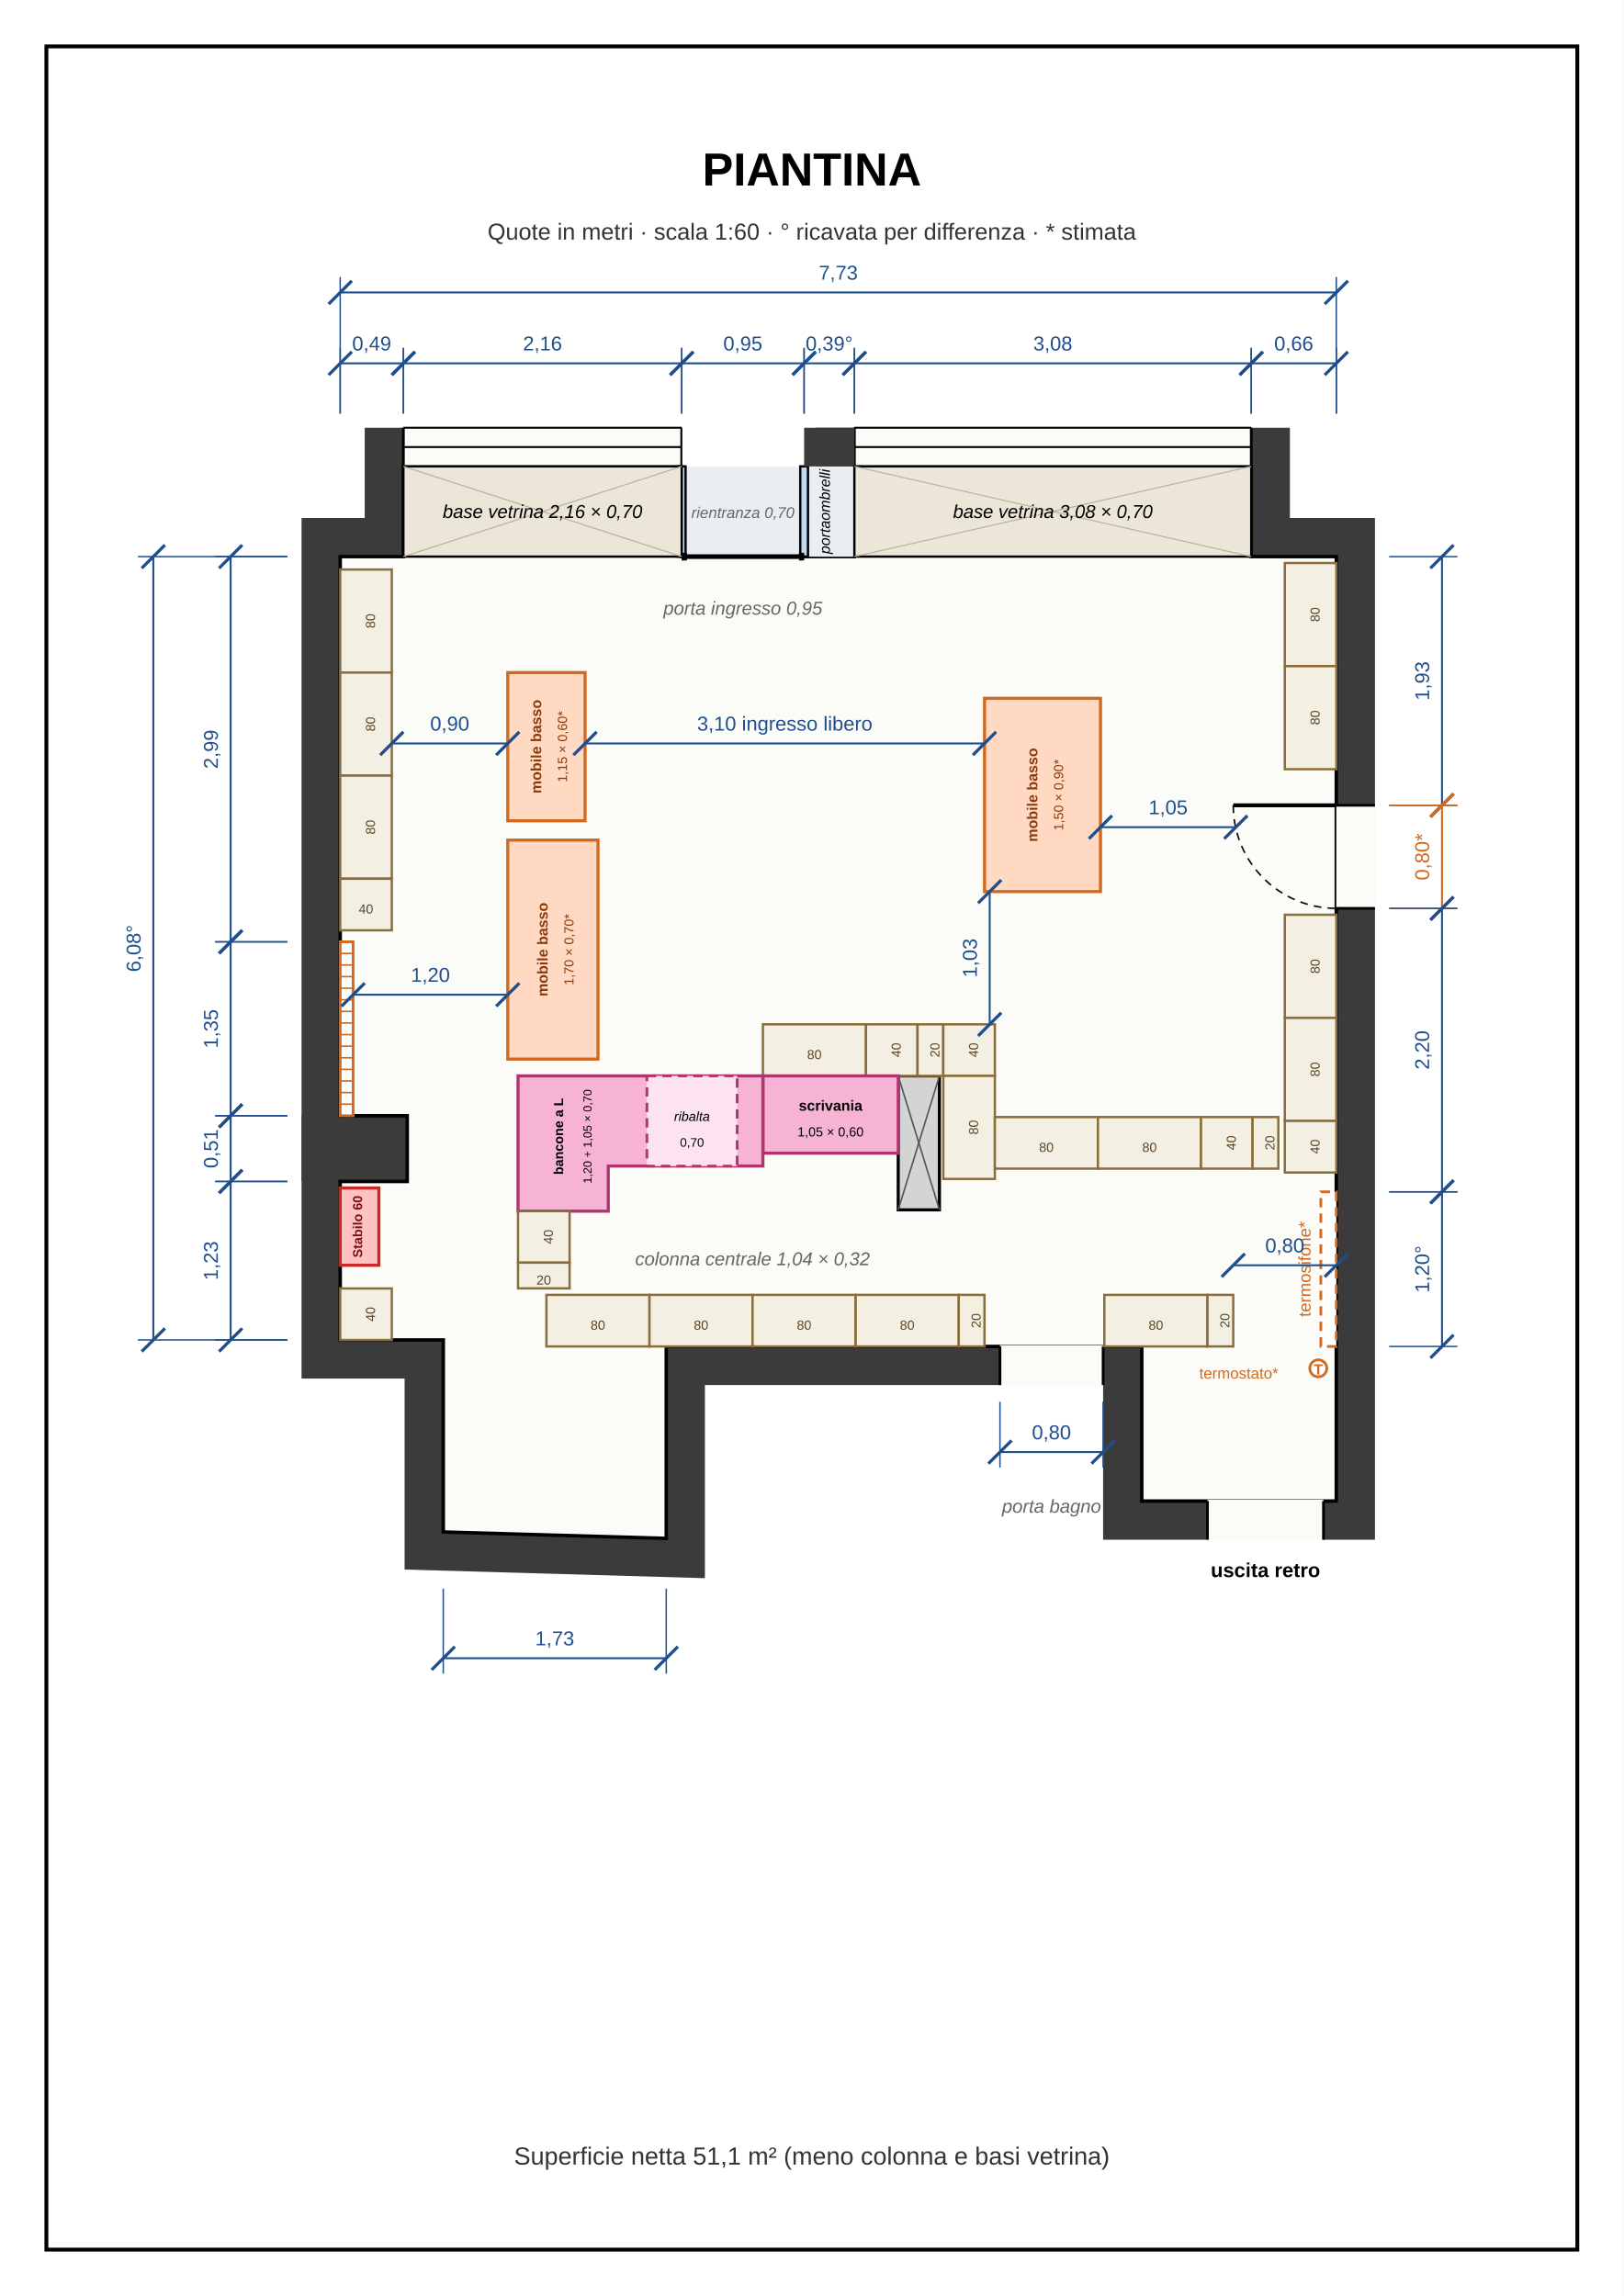
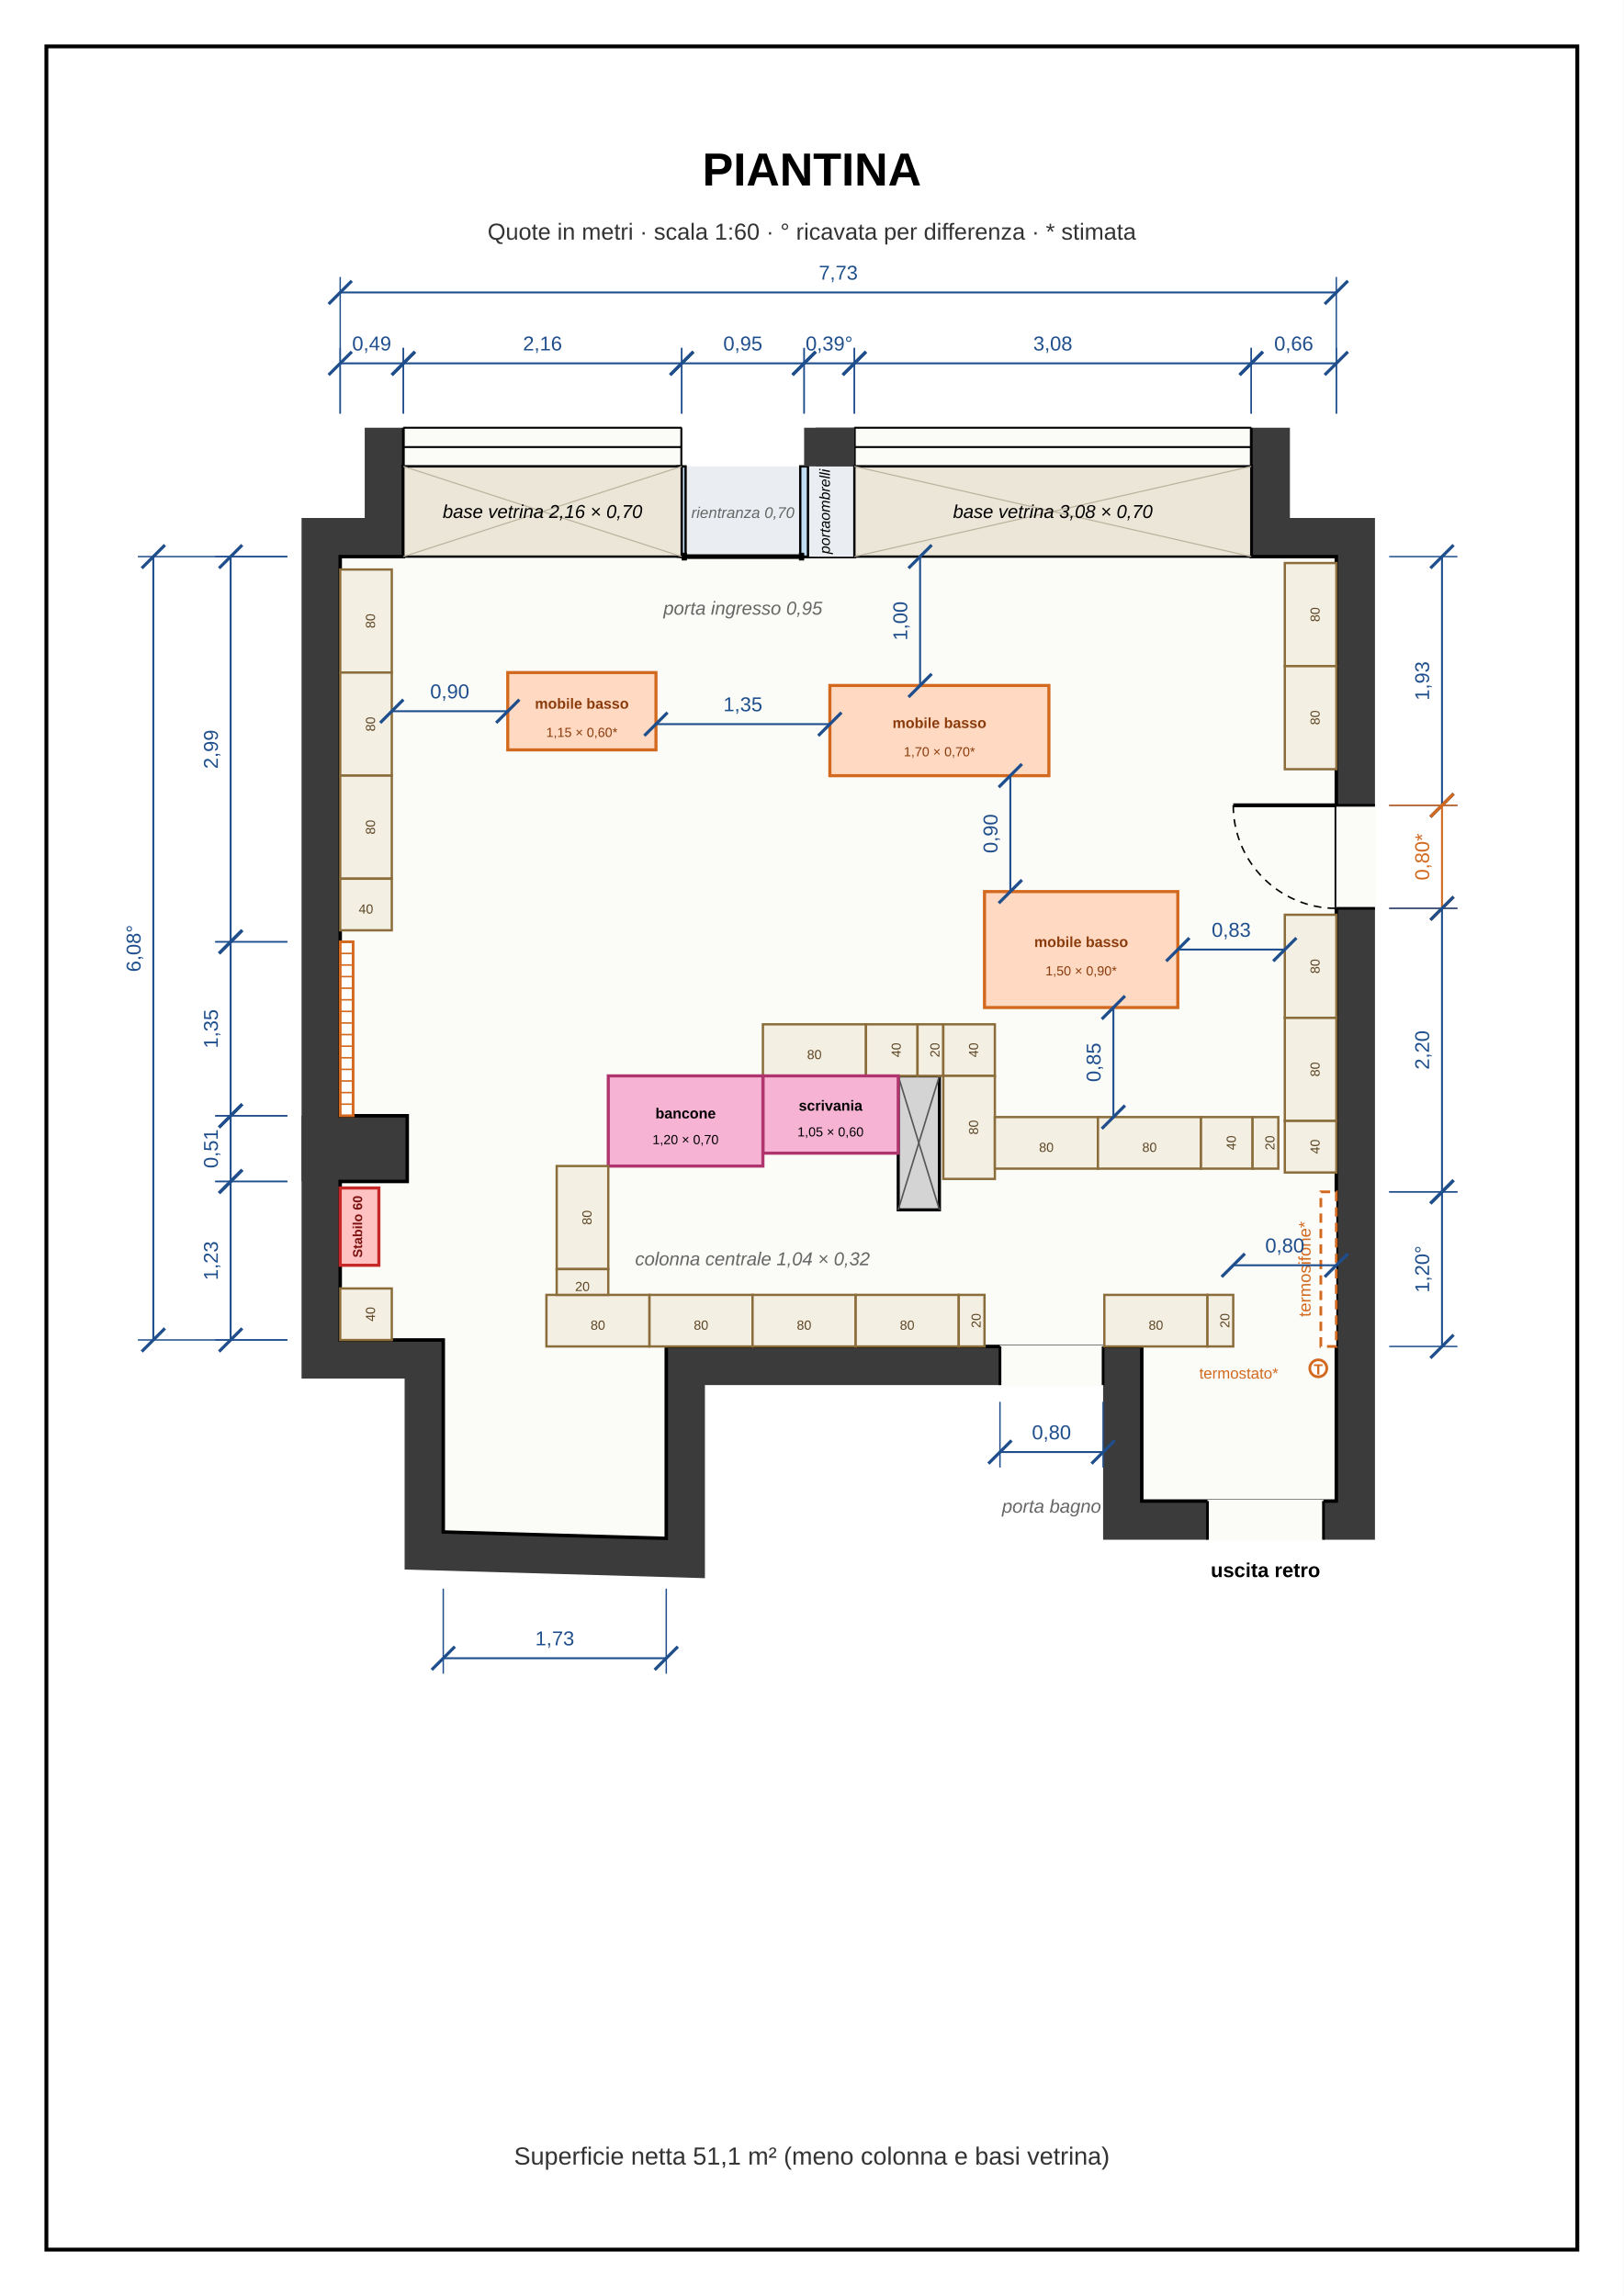
<svg xmlns="http://www.w3.org/2000/svg" width="210mm" height="297mm" viewBox="0 0 210 297" font-family="Arial, Helvetica, sans-serif">
  <defs>
    <pattern id="hatch" width="1.6" height="1.6" patternUnits="userSpaceOnUse" patternTransform="rotate(45)">
      <line x1="0" y1="0" x2="0" y2="1.6" stroke="#777" stroke-width="0.25" />
    </pattern>
  </defs>
  <rect width="210" height="297" fill="#ffffff" />
  <rect x="6" y="6" width="198" height="285" fill="none" stroke="#000" stroke-width="0.5" />
  <polygon points="44.00,72.00 52.17,72.00 52.17,60.33 88.17,60.33 88.17,72.00 110.50,72.00 110.50,60.33 161.83,60.33 161.83,72.00 172.83,72.00 172.83,194.17 147.67,194.17 147.67,174.17 86.17,174.17 86.17,199.00 57.33,198.17 57.33,173.33 44.00,173.33 44.00,152.83 52.67,152.83 52.67,144.33 44.00,144.33" fill="none" stroke="#3b3b3b" stroke-width="10.00" stroke-linejoin="miter" stroke-miterlimit="10" />
  <polygon points="44.00,72.00 52.17,72.00 52.17,60.33 88.17,60.33 88.17,72.00 110.50,72.00 110.50,60.33 161.83,60.33 161.83,72.00 172.83,72.00 172.83,194.17 147.67,194.17 147.67,174.17 86.17,174.17 86.17,199.00 57.33,198.17 57.33,173.33 44.00,173.33 44.00,152.83 52.67,152.83 52.67,144.33 44.00,144.33" fill="#fbfbf8" stroke="none" />
  <rect x="39.00" y="144.33" width="13.67" height="8.50" fill="#3b3b3b" stroke="none" stroke-width="0.25" />
  <polygon points="44.00,72.00 52.17,72.00 52.17,60.33 88.17,60.33 88.17,72.00 110.50,72.00 110.50,60.33 161.83,60.33 161.83,72.00 172.83,72.00 172.83,194.17 147.67,194.17 147.67,174.17 86.17,174.17 86.17,199.00 57.33,198.17 57.33,173.33 44.00,173.33 44.00,152.83 52.67,152.83 52.67,144.33 44.00,144.33" fill="none" stroke="#000" stroke-width="0.45" stroke-linejoin="miter" />
  <rect x="52.17" y="55.17" width="36.00" height="5.33" fill="#fbfbf8" stroke="none" stroke-width="0.25" />
  <line x1="52.17" y1="55.33" x2="52.17" y2="60.33" stroke="#000" stroke-width="0.35" />
  <line x1="88.17" y1="55.33" x2="88.17" y2="60.33" stroke="#000" stroke-width="0.35" />
  <line x1="52.17" y1="55.33" x2="88.17" y2="55.33" stroke="#000" stroke-width="0.25" />
  <line x1="52.17" y1="57.83" x2="88.17" y2="57.83" stroke="#000" stroke-width="0.25" />
  <line x1="52.17" y1="60.33" x2="88.17" y2="60.33" stroke="#000" stroke-width="0.25" />
  <rect x="110.50" y="55.17" width="51.33" height="5.33" fill="#fbfbf8" stroke="none" stroke-width="0.25" />
  <line x1="110.50" y1="55.33" x2="110.50" y2="60.33" stroke="#000" stroke-width="0.35" />
  <line x1="161.83" y1="55.33" x2="161.83" y2="60.33" stroke="#000" stroke-width="0.35" />
  <line x1="110.50" y1="55.33" x2="161.83" y2="55.33" stroke="#000" stroke-width="0.25" />
  <line x1="110.50" y1="57.83" x2="161.83" y2="57.83" stroke="#000" stroke-width="0.25" />
  <line x1="110.50" y1="60.33" x2="161.83" y2="60.33" stroke="#000" stroke-width="0.25" />
  <rect x="88.17" y="60.33" width="5.17" height="11.67" fill="#fbfbf8" stroke="none" stroke-width="0.25" />
  <rect x="88.25" y="55.17" width="5.25" height="5.25" fill="#ffffff" stroke="none" stroke-width="0.25" />
  <rect x="105.33" y="60.33" width="5.17" height="11.67" fill="#fbfbf8" stroke="none" stroke-width="0.25" />
  <rect x="88.17" y="66.83" width="22.33" height="5.17" fill="#fbfbf8" stroke="none" stroke-width="0.25" />
  <line x1="88.17" y1="67.00" x2="88.17" y2="72.00" stroke="#000" stroke-width="0.35" />
  <line x1="110.50" y1="67.00" x2="110.50" y2="72.00" stroke="#000" stroke-width="0.35" />
  <rect x="88.17" y="60.33" width="22.33" height="11.67" fill="#eaeef2" stroke="none" stroke-width="0.25" />
  <rect x="87.67" y="60.33" width="1.00" height="11.67" fill="#bfdcf2" stroke="#000" stroke-width="0.3" />
  <rect x="103.50" y="60.33" width="1.00" height="11.67" fill="#bfdcf2" stroke="#000" stroke-width="0.3" />
  <line x1="88.17" y1="72.00" x2="104.00" y2="72.00" stroke="#000" stroke-width="0.6" />
  <rect x="88.17" y="71.50" width="0.67" height="1.00" fill="#000" stroke="none" stroke-width="0.25" />
  <rect x="103.33" y="71.50" width="0.67" height="1.00" fill="#000" stroke="none" stroke-width="0.25" />
  <rect x="104.00" y="55.33" width="6.50" height="5.00" fill="#3b3b3b" stroke="none" stroke-width="0.25" />
  <rect x="172.83" y="104.17" width="5.17" height="13.33" fill="#fbfbf8" stroke="none" stroke-width="0.25" />
  <line x1="172.83" y1="104.17" x2="177.83" y2="104.17" stroke="#000" stroke-width="0.35" />
  <line x1="172.83" y1="117.50" x2="177.83" y2="117.50" stroke="#000" stroke-width="0.35" />
  <line x1="172.83" y1="104.17" x2="159.50" y2="104.17" stroke="#000" stroke-width="0.5" />
  <path d="M 159.50 104.17 A 13.33 13.33 0 0 0 172.83 117.50" fill="none" stroke="#000" stroke-width="0.2" stroke-dasharray="1 0.8" />
  <rect x="129.33" y="174.00" width="13.33" height="5.33" fill="#fbfbf8" stroke="none" stroke-width="0.25" />
  <line x1="129.33" y1="174.17" x2="129.33" y2="179.17" stroke="#000" stroke-width="0.35" />
  <line x1="142.67" y1="174.17" x2="142.67" y2="179.17" stroke="#000" stroke-width="0.35" />
  <rect x="156.17" y="194.00" width="15.00" height="5.33" fill="#fbfbf8" stroke="none" stroke-width="0.25" />
  <line x1="156.17" y1="194.17" x2="156.17" y2="199.17" stroke="#000" stroke-width="0.35" />
  <line x1="171.17" y1="194.17" x2="171.17" y2="199.17" stroke="#000" stroke-width="0.35" />
  <rect x="156.17" y="194.00" width="15.00" height="5.33" fill="none" stroke="none" stroke-width="0.25" />
  <rect x="52.17" y="60.33" width="36.00" height="11.67" fill="#ece6d8" stroke="#000" stroke-width="0.3" />
  <line x1="52.17" y1="60.33" x2="88.17" y2="72.00" stroke="#bbb39f" stroke-width="0.15" />
  <line x1="52.17" y1="72.00" x2="88.17" y2="60.33" stroke="#bbb39f" stroke-width="0.15" />
  <rect x="110.50" y="60.33" width="51.33" height="11.67" fill="#ece6d8" stroke="#000" stroke-width="0.3" />
  <line x1="110.50" y1="60.33" x2="161.83" y2="72.00" stroke="#bbb39f" stroke-width="0.15" />
  <line x1="110.50" y1="72.00" x2="161.83" y2="60.33" stroke="#bbb39f" stroke-width="0.15" />
  <rect x="116.17" y="139.17" width="5.33" height="17.33" fill="#d4d4d4" stroke="#000" stroke-width="0.4" />
  <line x1="116.17" y1="139.17" x2="121.50" y2="156.50" stroke="#555" stroke-width="0.2" />
  <line x1="121.50" y1="139.17" x2="116.17" y2="156.50" stroke="#555" stroke-width="0.2" />
  <rect x="44.00" y="121.83" width="1.67" height="22.50" fill="#fff" stroke="#d2691e" stroke-width="0.35" />
  <line x1="44.00" y1="123.33" x2="45.67" y2="123.33" stroke="#d2691e" stroke-width="0.2" />
  <line x1="44.00" y1="124.83" x2="45.67" y2="124.83" stroke="#d2691e" stroke-width="0.2" />
  <line x1="44.00" y1="126.33" x2="45.67" y2="126.33" stroke="#d2691e" stroke-width="0.2" />
  <line x1="44.00" y1="127.83" x2="45.67" y2="127.83" stroke="#d2691e" stroke-width="0.2" />
  <line x1="44.00" y1="129.33" x2="45.67" y2="129.33" stroke="#d2691e" stroke-width="0.2" />
  <line x1="44.00" y1="130.83" x2="45.67" y2="130.83" stroke="#d2691e" stroke-width="0.2" />
  <line x1="44.00" y1="132.33" x2="45.67" y2="132.33" stroke="#d2691e" stroke-width="0.2" />
  <line x1="44.00" y1="133.83" x2="45.67" y2="133.83" stroke="#d2691e" stroke-width="0.2" />
  <line x1="44.00" y1="135.33" x2="45.67" y2="135.33" stroke="#d2691e" stroke-width="0.2" />
  <line x1="44.00" y1="136.83" x2="45.67" y2="136.83" stroke="#d2691e" stroke-width="0.2" />
  <line x1="44.00" y1="138.33" x2="45.67" y2="138.33" stroke="#d2691e" stroke-width="0.2" />
  <line x1="44.00" y1="139.83" x2="45.67" y2="139.83" stroke="#d2691e" stroke-width="0.2" />
  <line x1="44.00" y1="141.33" x2="45.67" y2="141.33" stroke="#d2691e" stroke-width="0.2" />
  <line x1="44.00" y1="142.83" x2="45.67" y2="142.83" stroke="#d2691e" stroke-width="0.2" />
  <rect x="170.83" y="154.17" width="2.00" height="20.00" fill="#fff" stroke="#d2691e" stroke-width="0.35" stroke-dasharray="1.2 0.8" />
  <text x="169.50" y="164.17" font-size="2.2" fill="#d2691e" text-anchor="middle" font-weight="normal" font-style="normal" transform="rotate(-90 169.50 164.17)">termosifone*</text>
  <circle cx="170.50" cy="177.00" r="1.1" fill="#fff" stroke="#d2691e" stroke-width="0.35" />
  <text x="170.50" y="177.80" font-size="1.9" fill="#d2691e" text-anchor="middle" font-weight="bold">T</text>
  <text x="165.33" y="178.33" font-size="2.0" fill="#d2691e" text-anchor="end" font-weight="normal" font-style="normal">termostato*</text>
  <text x="70.17" y="67.00" font-size="2.4" fill="#000" text-anchor="middle" font-weight="normal" font-style="italic">base vetrina 2,16 × 0,70</text>
  <text x="136.17" y="67.00" font-size="2.4" fill="#000" text-anchor="middle" font-weight="normal" font-style="italic">base vetrina 3,08 × 0,70</text>
  <text x="96.08" y="79.50" font-size="2.4" fill="#666666" text-anchor="middle" font-weight="normal" font-style="italic">porta ingresso 0,95</text>
  <text x="96.08" y="67.00" font-size="2.0" fill="#666666" text-anchor="middle" font-weight="normal" font-style="italic">rientranza 0,70</text>
  <text x="107.33" y="66.17" font-size="1.9" fill="#000" text-anchor="middle" font-weight="normal" font-style="italic" transform="rotate(-90 107.33 66.17)">portaombrelli</text>
  <text x="97.33" y="163.67" font-size="2.4" fill="#666666" text-anchor="middle" font-weight="normal" font-style="italic">colonna centrale 1,04 × 0,32</text>
  <text x="136.00" y="195.67" font-size="2.4" fill="#666666" text-anchor="middle" font-weight="normal" font-style="italic">porta bagno</text>
  <text x="163.67" y="204.00" font-size="2.6" fill="#000" text-anchor="middle" font-weight="bold" font-style="normal">uscita retro</text>
  <rect x="44.00" y="73.67" width="6.67" height="13.33" fill="#f4efe3" stroke="#8a6d3b" stroke-width="0.3" />
  <text x="48.50" y="80.33" font-size="1.7" fill="#5b4524" text-anchor="middle" font-weight="normal" font-style="normal" transform="rotate(-90 48.50 80.33)">80</text>
  <rect x="44.00" y="87.00" width="6.67" height="13.33" fill="#f4efe3" stroke="#8a6d3b" stroke-width="0.3" />
  <text x="48.50" y="93.67" font-size="1.7" fill="#5b4524" text-anchor="middle" font-weight="normal" font-style="normal" transform="rotate(-90 48.50 93.67)">80</text>
  <rect x="44.00" y="100.33" width="6.67" height="13.33" fill="#f4efe3" stroke="#8a6d3b" stroke-width="0.3" />
  <text x="48.50" y="107.00" font-size="1.7" fill="#5b4524" text-anchor="middle" font-weight="normal" font-style="normal" transform="rotate(-90 48.50 107.00)">80</text>
  <rect x="44.00" y="113.67" width="6.67" height="6.67" fill="#f4efe3" stroke="#8a6d3b" stroke-width="0.3" />
  <text x="47.33" y="118.17" font-size="1.7" fill="#5b4524" text-anchor="middle" font-weight="normal" font-style="normal">40</text>
  <rect x="44.00" y="166.67" width="6.67" height="6.67" fill="#f4efe3" stroke="#8a6d3b" stroke-width="0.3" />
  <text x="48.50" y="170.00" font-size="1.7" fill="#5b4524" text-anchor="middle" font-weight="normal" font-style="normal" transform="rotate(-90 48.50 170.00)">40</text>
  <rect x="70.67" y="167.50" width="13.33" height="6.67" fill="#f4efe3" stroke="#8a6d3b" stroke-width="0.3" />
  <text x="77.33" y="172.00" font-size="1.7" fill="#5b4524" text-anchor="middle" font-weight="normal" font-style="normal">80</text>
  <rect x="84.00" y="167.50" width="13.33" height="6.67" fill="#f4efe3" stroke="#8a6d3b" stroke-width="0.3" />
  <text x="90.67" y="172.00" font-size="1.7" fill="#5b4524" text-anchor="middle" font-weight="normal" font-style="normal">80</text>
  <rect x="97.33" y="167.50" width="13.33" height="6.67" fill="#f4efe3" stroke="#8a6d3b" stroke-width="0.3" />
  <text x="104.00" y="172.00" font-size="1.7" fill="#5b4524" text-anchor="middle" font-weight="normal" font-style="normal">80</text>
  <rect x="110.67" y="167.50" width="13.33" height="6.67" fill="#f4efe3" stroke="#8a6d3b" stroke-width="0.3" />
  <text x="117.33" y="172.00" font-size="1.7" fill="#5b4524" text-anchor="middle" font-weight="normal" font-style="normal">80</text>
  <rect x="124.00" y="167.50" width="3.33" height="6.67" fill="#f4efe3" stroke="#8a6d3b" stroke-width="0.3" />
  <text x="126.83" y="170.83" font-size="1.7" fill="#5b4524" text-anchor="middle" font-weight="normal" font-style="normal" transform="rotate(-90 126.83 170.83)">20</text>
  <rect x="142.83" y="167.50" width="13.33" height="6.67" fill="#f4efe3" stroke="#8a6d3b" stroke-width="0.3" />
  <text x="149.50" y="172.00" font-size="1.7" fill="#5b4524" text-anchor="middle" font-weight="normal" font-style="normal">80</text>
  <rect x="156.17" y="167.50" width="3.33" height="6.67" fill="#f4efe3" stroke="#8a6d3b" stroke-width="0.3" />
  <text x="159.00" y="170.83" font-size="1.7" fill="#5b4524" text-anchor="middle" font-weight="normal" font-style="normal" transform="rotate(-90 159.00 170.83)">20</text>
  <line x1="159.50" y1="163.67" x2="172.83" y2="163.67" stroke="#1f4e8c" stroke-width="0.25" />
  <line x1="158.00" y1="165.17" x2="161.00" y2="162.17" stroke="#1f4e8c" stroke-width="0.4" />
  <line x1="171.33" y1="165.17" x2="174.33" y2="162.17" stroke="#1f4e8c" stroke-width="0.4" />
  <text x="166.17" y="162.00" font-size="2.6" fill="#1f4e8c" text-anchor="middle" font-weight="normal" font-style="normal">0,80</text>
  <rect x="166.17" y="72.83" width="6.67" height="13.33" fill="#f4efe3" stroke="#8a6d3b" stroke-width="0.3" />
  <text x="170.67" y="79.50" font-size="1.7" fill="#5b4524" text-anchor="middle" font-weight="normal" font-style="normal" transform="rotate(-90 170.67 79.50)">80</text>
  <rect x="166.17" y="86.17" width="6.67" height="13.33" fill="#f4efe3" stroke="#8a6d3b" stroke-width="0.3" />
  <text x="170.67" y="92.83" font-size="1.7" fill="#5b4524" text-anchor="middle" font-weight="normal" font-style="normal" transform="rotate(-90 170.67 92.83)">80</text>
  <rect x="166.17" y="118.33" width="6.67" height="13.33" fill="#f4efe3" stroke="#8a6d3b" stroke-width="0.3" />
  <text x="170.67" y="125.00" font-size="1.7" fill="#5b4524" text-anchor="middle" font-weight="normal" font-style="normal" transform="rotate(-90 170.67 125.00)">80</text>
  <rect x="166.17" y="131.67" width="6.67" height="13.33" fill="#f4efe3" stroke="#8a6d3b" stroke-width="0.3" />
  <text x="170.67" y="138.33" font-size="1.7" fill="#5b4524" text-anchor="middle" font-weight="normal" font-style="normal" transform="rotate(-90 170.67 138.33)">80</text>
  <rect x="166.17" y="145.00" width="6.67" height="6.67" fill="#f4efe3" stroke="#8a6d3b" stroke-width="0.3" />
  <text x="170.67" y="148.33" font-size="1.7" fill="#5b4524" text-anchor="middle" font-weight="normal" font-style="normal" transform="rotate(-90 170.67 148.33)">40</text>
  <rect x="98.67" y="132.50" width="13.33" height="6.67" fill="#f4efe3" stroke="#8a6d3b" stroke-width="0.3" />
  <text x="105.33" y="137.00" font-size="1.7" fill="#5b4524" text-anchor="middle" font-weight="normal" font-style="normal">80</text>
  <rect x="112.00" y="132.50" width="6.67" height="6.67" fill="#f4efe3" stroke="#8a6d3b" stroke-width="0.3" />
  <text x="116.50" y="135.83" font-size="1.7" fill="#5b4524" text-anchor="middle" font-weight="normal" font-style="normal" transform="rotate(-90 116.50 135.83)">40</text>
  <rect x="118.67" y="132.50" width="3.33" height="6.67" fill="#f4efe3" stroke="#8a6d3b" stroke-width="0.3" />
  <text x="121.50" y="135.83" font-size="1.7" fill="#5b4524" text-anchor="middle" font-weight="normal" font-style="normal" transform="rotate(-90 121.50 135.83)">20</text>
  <rect x="122.00" y="132.50" width="6.67" height="6.67" fill="#f4efe3" stroke="#8a6d3b" stroke-width="0.3" />
  <text x="126.50" y="135.83" font-size="1.7" fill="#5b4524" text-anchor="middle" font-weight="normal" font-style="normal" transform="rotate(-90 126.50 135.83)">40</text>
  <rect x="122.00" y="139.17" width="6.67" height="13.33" fill="#f4efe3" stroke="#8a6d3b" stroke-width="0.3" />
  <text x="126.50" y="145.83" font-size="1.7" fill="#5b4524" text-anchor="middle" font-weight="normal" font-style="normal" transform="rotate(-90 126.50 145.83)">80</text>
  <rect x="128.67" y="144.50" width="13.33" height="6.67" fill="#f4efe3" stroke="#8a6d3b" stroke-width="0.3" />
  <text x="135.33" y="149.00" font-size="1.7" fill="#5b4524" text-anchor="middle" font-weight="normal" font-style="normal">80</text>
  <rect x="142.00" y="144.50" width="13.33" height="6.67" fill="#f4efe3" stroke="#8a6d3b" stroke-width="0.3" />
  <text x="148.67" y="149.00" font-size="1.7" fill="#5b4524" text-anchor="middle" font-weight="normal" font-style="normal">80</text>
  <rect x="155.33" y="144.50" width="6.67" height="6.67" fill="#f4efe3" stroke="#8a6d3b" stroke-width="0.3" />
  <text x="159.83" y="147.83" font-size="1.7" fill="#5b4524" text-anchor="middle" font-weight="normal" font-style="normal" transform="rotate(-90 159.83 147.83)">40</text>
  <rect x="162.00" y="144.50" width="3.33" height="6.67" fill="#f4efe3" stroke="#8a6d3b" stroke-width="0.3" />
  <text x="164.83" y="147.83" font-size="1.7" fill="#5b4524" text-anchor="middle" font-weight="normal" font-style="normal" transform="rotate(-90 164.83 147.83)">20</text>
  <rect x="98.67" y="139.17" width="17.50" height="10.00" fill="#f6b3d4" stroke="#b0346e" stroke-width="0.4" />
  <text x="107.42" y="143.67" font-size="1.9" fill="#000" text-anchor="middle" font-weight="bold" font-style="normal">scrivania</text>
  <text x="107.42" y="147.00" font-size="1.7" fill="#000" text-anchor="middle" font-weight="normal" font-style="normal">1,05 × 0,60</text>
-   <polygon points="67.00,139.17 98.67,139.17 98.67,150.83 78.67,150.83 78.67,156.67 67.00,156.67" fill="#f6b3d4" stroke="#b0346e" stroke-width="0.4" />
-   <rect x="83.67" y="139.17" width="11.67" height="11.67" fill="#fde3f0" stroke="#b0346e" stroke-width="0.35" stroke-dasharray="1.2 0.8" />
-   <text x="89.50" y="145.00" font-size="1.7" fill="#000" text-anchor="middle" font-weight="normal" font-style="italic">ribalta</text>
-   <text x="89.50" y="148.33" font-size="1.6" fill="#000" text-anchor="middle" font-weight="normal" font-style="normal">0,70</text>
-   <text x="72.83" y="147.00" font-size="1.7" fill="#000" text-anchor="middle" font-weight="bold" font-style="normal" transform="rotate(-90 72.83 147.00)">bancone a L</text>
-   <text x="76.50" y="147.00" font-size="1.5" fill="#000" text-anchor="middle" font-weight="normal" font-style="normal" transform="rotate(-90 76.50 147.00)">1,20 + 1,05 × 0,70</text>
-   <rect x="67.00" y="156.67" width="6.67" height="6.67" fill="#f4efe3" stroke="#8a6d3b" stroke-width="0.3" />
-   <text x="71.50" y="160.00" font-size="1.7" fill="#5b4524" text-anchor="middle" font-weight="normal" font-style="normal" transform="rotate(-90 71.50 160.00)">40</text>
-   <rect x="67.00" y="163.33" width="6.67" height="3.33" fill="#f4efe3" stroke="#8a6d3b" stroke-width="0.3" />
-   <text x="70.33" y="166.17" font-size="1.7" fill="#5b4524" text-anchor="middle" font-weight="normal" font-style="normal">20</text>
-   <rect x="65.67" y="87.00" width="10.00" height="19.17" fill="#ffd9c2" stroke="#d2691e" stroke-width="0.4" />
-   <text x="70.00" y="96.58" font-size="1.9" fill="#8a3b0c" text-anchor="middle" font-weight="bold" font-style="normal" transform="rotate(-90 70.00 96.58)">mobile basso</text>
-   <text x="73.33" y="96.58" font-size="1.7" fill="#8a3b0c" text-anchor="middle" font-weight="normal" font-style="normal" transform="rotate(-90 73.33 96.58)">1,15 × 0,60*</text>
-   <rect x="65.67" y="108.67" width="11.67" height="28.33" fill="#ffd9c2" stroke="#d2691e" stroke-width="0.4" />
-   <text x="70.83" y="122.83" font-size="1.9" fill="#8a3b0c" text-anchor="middle" font-weight="bold" font-style="normal" transform="rotate(-90 70.83 122.83)">mobile basso</text>
-   <text x="74.17" y="122.83" font-size="1.7" fill="#8a3b0c" text-anchor="middle" font-weight="normal" font-style="normal" transform="rotate(-90 74.17 122.83)">1,70 × 0,70*</text>
-   <rect x="127.33" y="90.33" width="15.00" height="25.00" fill="#ffd9c2" stroke="#d2691e" stroke-width="0.4" />
-   <text x="134.17" y="102.83" font-size="1.9" fill="#8a3b0c" text-anchor="middle" font-weight="bold" font-style="normal" transform="rotate(-90 134.17 102.83)">mobile basso</text>
-   <text x="137.50" y="102.83" font-size="1.7" fill="#8a3b0c" text-anchor="middle" font-weight="normal" font-style="normal" transform="rotate(-90 137.50 102.83)">1,50 × 0,90*</text>
-   <line x1="50.67" y1="96.17" x2="65.67" y2="96.17" stroke="#1f4e8c" stroke-width="0.25" />
-   <line x1="49.17" y1="97.67" x2="52.17" y2="94.67" stroke="#1f4e8c" stroke-width="0.4" />
-   <line x1="64.17" y1="97.67" x2="67.17" y2="94.67" stroke="#1f4e8c" stroke-width="0.4" />
-   <text x="58.17" y="94.50" font-size="2.6" fill="#1f4e8c" text-anchor="middle" font-weight="normal" font-style="normal">0,90</text>
-   <line x1="45.67" y1="128.67" x2="65.67" y2="128.67" stroke="#1f4e8c" stroke-width="0.25" />
-   <line x1="44.17" y1="130.17" x2="47.17" y2="127.17" stroke="#1f4e8c" stroke-width="0.4" />
-   <line x1="64.17" y1="130.17" x2="67.17" y2="127.17" stroke="#1f4e8c" stroke-width="0.4" />
-   <text x="55.67" y="127.00" font-size="2.6" fill="#1f4e8c" text-anchor="middle" font-weight="normal" font-style="normal">1,20</text>
-   <line x1="75.67" y1="96.17" x2="127.33" y2="96.17" stroke="#1f4e8c" stroke-width="0.25" />
-   <line x1="74.17" y1="97.67" x2="77.17" y2="94.67" stroke="#1f4e8c" stroke-width="0.4" />
-   <line x1="125.83" y1="97.67" x2="128.83" y2="94.67" stroke="#1f4e8c" stroke-width="0.4" />
-   <text x="101.50" y="94.50" font-size="2.6" fill="#1f4e8c" text-anchor="middle" font-weight="normal" font-style="normal">3,10 ingresso libero</text>
-   <line x1="142.33" y1="107.00" x2="159.83" y2="107.00" stroke="#1f4e8c" stroke-width="0.25" />
-   <line x1="140.83" y1="108.50" x2="143.83" y2="105.50" stroke="#1f4e8c" stroke-width="0.4" />
-   <line x1="158.33" y1="108.50" x2="161.33" y2="105.50" stroke="#1f4e8c" stroke-width="0.4" />
-   <text x="151.08" y="105.33" font-size="2.6" fill="#1f4e8c" text-anchor="middle" font-weight="normal" font-style="normal">1,05</text>
-   <line x1="128.00" y1="115.33" x2="128.00" y2="132.50" stroke="#1f4e8c" stroke-width="0.25" />
-   <line x1="126.50" y1="116.83" x2="129.50" y2="113.83" stroke="#1f4e8c" stroke-width="0.4" />
-   <line x1="126.50" y1="134.00" x2="129.50" y2="131.00" stroke="#1f4e8c" stroke-width="0.4" />
-   <text x="126.33" y="123.92" font-size="2.6" fill="#1f4e8c" text-anchor="middle" font-weight="normal" font-style="normal" transform="rotate(-90 126.33 123.92)">1,03</text>
+   <rect x="78.67" y="139.17" width="20.00" height="11.67" fill="#f6b3d4" stroke="#b0346e" stroke-width="0.4" />
+   <text x="88.67" y="144.67" font-size="1.9" fill="#000" text-anchor="middle" font-weight="bold" font-style="normal">bancone</text>
+   <text x="88.67" y="148.00" font-size="1.7" fill="#000" text-anchor="middle" font-weight="normal" font-style="normal">1,20 × 0,70</text>
+   <rect x="72.00" y="150.83" width="6.67" height="13.33" fill="#f4efe3" stroke="#8a6d3b" stroke-width="0.3" />
+   <text x="76.50" y="157.50" font-size="1.7" fill="#5b4524" text-anchor="middle" font-weight="normal" font-style="normal" transform="rotate(-90 76.50 157.50)">80</text>
+   <rect x="72.00" y="164.17" width="6.67" height="3.33" fill="#f4efe3" stroke="#8a6d3b" stroke-width="0.3" />
+   <text x="75.33" y="167.00" font-size="1.7" fill="#5b4524" text-anchor="middle" font-weight="normal" font-style="normal">20</text>
+   <rect x="65.67" y="87.00" width="19.17" height="10.00" fill="#ffd9c2" stroke="#d2691e" stroke-width="0.4" />
+   <text x="75.25" y="91.67" font-size="1.9" fill="#8a3b0c" text-anchor="middle" font-weight="bold" font-style="normal">mobile basso</text>
+   <text x="75.25" y="95.33" font-size="1.7" fill="#8a3b0c" text-anchor="middle" font-weight="normal" font-style="normal">1,15 × 0,60*</text>
+   <rect x="107.33" y="88.67" width="28.33" height="11.67" fill="#ffd9c2" stroke="#d2691e" stroke-width="0.4" />
+   <text x="121.50" y="94.17" font-size="1.9" fill="#8a3b0c" text-anchor="middle" font-weight="bold" font-style="normal">mobile basso</text>
+   <text x="121.50" y="97.83" font-size="1.7" fill="#8a3b0c" text-anchor="middle" font-weight="normal" font-style="normal">1,70 × 0,70*</text>
+   <rect x="127.33" y="115.33" width="25.00" height="15.00" fill="#ffd9c2" stroke="#d2691e" stroke-width="0.4" />
+   <text x="139.83" y="122.50" font-size="1.9" fill="#8a3b0c" text-anchor="middle" font-weight="bold" font-style="normal">mobile basso</text>
+   <text x="139.83" y="126.17" font-size="1.7" fill="#8a3b0c" text-anchor="middle" font-weight="normal" font-style="normal">1,50 × 0,90*</text>
+   <line x1="50.67" y1="92.00" x2="65.67" y2="92.00" stroke="#1f4e8c" stroke-width="0.25" />
+   <line x1="49.17" y1="93.50" x2="52.17" y2="90.50" stroke="#1f4e8c" stroke-width="0.4" />
+   <line x1="64.17" y1="93.50" x2="67.17" y2="90.50" stroke="#1f4e8c" stroke-width="0.4" />
+   <text x="58.17" y="90.33" font-size="2.6" fill="#1f4e8c" text-anchor="middle" font-weight="normal" font-style="normal">0,90</text>
+   <line x1="84.83" y1="93.67" x2="107.33" y2="93.67" stroke="#1f4e8c" stroke-width="0.25" />
+   <line x1="83.33" y1="95.17" x2="86.33" y2="92.17" stroke="#1f4e8c" stroke-width="0.4" />
+   <line x1="105.83" y1="95.17" x2="108.83" y2="92.17" stroke="#1f4e8c" stroke-width="0.4" />
+   <text x="96.08" y="92.00" font-size="2.6" fill="#1f4e8c" text-anchor="middle" font-weight="normal" font-style="normal">1,35</text>
+   <line x1="130.67" y1="100.33" x2="130.67" y2="115.33" stroke="#1f4e8c" stroke-width="0.25" />
+   <line x1="129.17" y1="101.83" x2="132.17" y2="98.83" stroke="#1f4e8c" stroke-width="0.4" />
+   <line x1="129.17" y1="116.83" x2="132.17" y2="113.83" stroke="#1f4e8c" stroke-width="0.4" />
+   <text x="129.00" y="107.83" font-size="2.6" fill="#1f4e8c" text-anchor="middle" font-weight="normal" font-style="normal" transform="rotate(-90 129.00 107.83)">0,90</text>
+   <line x1="152.33" y1="122.83" x2="166.17" y2="122.83" stroke="#1f4e8c" stroke-width="0.25" />
+   <line x1="150.83" y1="124.33" x2="153.83" y2="121.33" stroke="#1f4e8c" stroke-width="0.4" />
+   <line x1="164.67" y1="124.33" x2="167.67" y2="121.33" stroke="#1f4e8c" stroke-width="0.4" />
+   <text x="159.25" y="121.17" font-size="2.6" fill="#1f4e8c" text-anchor="middle" font-weight="normal" font-style="normal">0,83</text>
+   <line x1="144.00" y1="130.33" x2="144.00" y2="144.50" stroke="#1f4e8c" stroke-width="0.25" />
+   <line x1="142.50" y1="131.83" x2="145.50" y2="128.83" stroke="#1f4e8c" stroke-width="0.4" />
+   <line x1="142.50" y1="146.00" x2="145.50" y2="143.00" stroke="#1f4e8c" stroke-width="0.4" />
+   <text x="142.33" y="137.42" font-size="2.6" fill="#1f4e8c" text-anchor="middle" font-weight="normal" font-style="normal" transform="rotate(-90 142.33 137.42)">0,85</text>
+   <line x1="119.00" y1="72.00" x2="119.00" y2="88.67" stroke="#1f4e8c" stroke-width="0.25" />
+   <line x1="117.50" y1="73.50" x2="120.50" y2="70.50" stroke="#1f4e8c" stroke-width="0.4" />
+   <line x1="117.50" y1="90.17" x2="120.50" y2="87.17" stroke="#1f4e8c" stroke-width="0.4" />
+   <text x="117.33" y="80.33" font-size="2.6" fill="#1f4e8c" text-anchor="middle" font-weight="normal" font-style="normal" transform="rotate(-90 117.33 80.33)">1,00</text>
  <rect x="44.00" y="153.67" width="5.00" height="10.00" fill="#ffc2c2" stroke="#c62828" stroke-width="0.4" />
  <text x="46.83" y="158.67" font-size="1.7" fill="#7a1010" text-anchor="middle" font-weight="bold" font-style="normal" transform="rotate(-90 46.83 158.67)">Stabilo 60</text>
  <line x1="44.00" y1="53.50" x2="44.00" y2="45.00" stroke="#1f4e8c" stroke-width="0.18" />
  <line x1="52.17" y1="53.50" x2="52.17" y2="45.00" stroke="#1f4e8c" stroke-width="0.18" />
  <line x1="44.00" y1="47.00" x2="52.17" y2="47.00" stroke="#1f4e8c" stroke-width="0.25" />
  <line x1="42.50" y1="48.50" x2="45.50" y2="45.50" stroke="#1f4e8c" stroke-width="0.4" />
  <line x1="50.67" y1="48.50" x2="53.67" y2="45.50" stroke="#1f4e8c" stroke-width="0.4" />
  <text x="48.08" y="45.33" font-size="2.6" fill="#1f4e8c" text-anchor="middle" font-weight="normal" font-style="normal">0,49</text>
  <line x1="52.17" y1="53.50" x2="52.17" y2="45.00" stroke="#1f4e8c" stroke-width="0.18" />
  <line x1="88.17" y1="53.50" x2="88.17" y2="45.00" stroke="#1f4e8c" stroke-width="0.18" />
  <line x1="52.17" y1="47.00" x2="88.17" y2="47.00" stroke="#1f4e8c" stroke-width="0.25" />
  <line x1="50.67" y1="48.50" x2="53.67" y2="45.50" stroke="#1f4e8c" stroke-width="0.4" />
  <line x1="86.67" y1="48.50" x2="89.67" y2="45.50" stroke="#1f4e8c" stroke-width="0.4" />
  <text x="70.17" y="45.33" font-size="2.6" fill="#1f4e8c" text-anchor="middle" font-weight="normal" font-style="normal">2,16</text>
  <line x1="88.17" y1="53.50" x2="88.17" y2="45.00" stroke="#1f4e8c" stroke-width="0.18" />
  <line x1="104.00" y1="53.50" x2="104.00" y2="45.00" stroke="#1f4e8c" stroke-width="0.18" />
  <line x1="88.17" y1="47.00" x2="104.00" y2="47.00" stroke="#1f4e8c" stroke-width="0.25" />
  <line x1="86.67" y1="48.50" x2="89.67" y2="45.50" stroke="#1f4e8c" stroke-width="0.4" />
  <line x1="102.50" y1="48.50" x2="105.50" y2="45.50" stroke="#1f4e8c" stroke-width="0.4" />
  <text x="96.08" y="45.33" font-size="2.6" fill="#1f4e8c" text-anchor="middle" font-weight="normal" font-style="normal">0,95</text>
  <line x1="104.00" y1="53.50" x2="104.00" y2="45.00" stroke="#1f4e8c" stroke-width="0.18" />
  <line x1="110.50" y1="53.50" x2="110.50" y2="45.00" stroke="#1f4e8c" stroke-width="0.18" />
  <line x1="104.00" y1="47.00" x2="110.50" y2="47.00" stroke="#1f4e8c" stroke-width="0.25" />
  <line x1="102.50" y1="48.50" x2="105.50" y2="45.50" stroke="#1f4e8c" stroke-width="0.4" />
  <line x1="109.00" y1="48.50" x2="112.00" y2="45.50" stroke="#1f4e8c" stroke-width="0.4" />
  <text x="107.25" y="45.33" font-size="2.6" fill="#1f4e8c" text-anchor="middle" font-weight="normal" font-style="normal">0,39°</text>
  <line x1="110.50" y1="53.50" x2="110.50" y2="45.00" stroke="#1f4e8c" stroke-width="0.18" />
  <line x1="161.83" y1="53.50" x2="161.83" y2="45.00" stroke="#1f4e8c" stroke-width="0.18" />
  <line x1="110.50" y1="47.00" x2="161.83" y2="47.00" stroke="#1f4e8c" stroke-width="0.25" />
  <line x1="109.00" y1="48.50" x2="112.00" y2="45.50" stroke="#1f4e8c" stroke-width="0.4" />
  <line x1="160.33" y1="48.50" x2="163.33" y2="45.50" stroke="#1f4e8c" stroke-width="0.4" />
  <text x="136.17" y="45.33" font-size="2.6" fill="#1f4e8c" text-anchor="middle" font-weight="normal" font-style="normal">3,08</text>
  <line x1="161.83" y1="53.50" x2="161.83" y2="45.00" stroke="#1f4e8c" stroke-width="0.18" />
  <line x1="172.83" y1="53.50" x2="172.83" y2="45.00" stroke="#1f4e8c" stroke-width="0.18" />
  <line x1="161.83" y1="47.00" x2="172.83" y2="47.00" stroke="#1f4e8c" stroke-width="0.25" />
  <line x1="160.33" y1="48.50" x2="163.33" y2="45.50" stroke="#1f4e8c" stroke-width="0.4" />
  <line x1="171.33" y1="48.50" x2="174.33" y2="45.50" stroke="#1f4e8c" stroke-width="0.4" />
  <text x="167.33" y="45.33" font-size="2.6" fill="#1f4e8c" text-anchor="middle" font-weight="normal" font-style="normal">0,66</text>
  <line x1="44.00" y1="53.50" x2="44.00" y2="35.83" stroke="#1f4e8c" stroke-width="0.18" />
  <line x1="172.83" y1="53.50" x2="172.83" y2="35.83" stroke="#1f4e8c" stroke-width="0.18" />
  <line x1="44.00" y1="37.83" x2="172.83" y2="37.83" stroke="#1f4e8c" stroke-width="0.25" />
  <line x1="42.50" y1="39.33" x2="45.50" y2="36.33" stroke="#1f4e8c" stroke-width="0.4" />
  <line x1="171.33" y1="39.33" x2="174.33" y2="36.33" stroke="#1f4e8c" stroke-width="0.4" />
  <text x="108.42" y="36.17" font-size="2.6" fill="#1f4e8c" text-anchor="middle" font-weight="normal" font-style="normal">7,73</text>
  <line x1="179.67" y1="72.00" x2="188.50" y2="72.00" stroke="#1f4e8c" stroke-width="0.18" />
  <line x1="179.67" y1="104.17" x2="188.50" y2="104.17" stroke="#1f4e8c" stroke-width="0.18" />
  <line x1="186.50" y1="72.00" x2="186.50" y2="104.17" stroke="#1f4e8c" stroke-width="0.25" />
  <line x1="185.00" y1="73.50" x2="188.00" y2="70.50" stroke="#1f4e8c" stroke-width="0.4" />
  <line x1="185.00" y1="105.67" x2="188.00" y2="102.67" stroke="#1f4e8c" stroke-width="0.4" />
  <text x="184.83" y="88.08" font-size="2.6" fill="#1f4e8c" text-anchor="middle" font-weight="normal" font-style="normal" transform="rotate(-90 184.83 88.08)">1,93</text>
  <line x1="179.67" y1="104.17" x2="188.50" y2="104.17" stroke="#d2691e" stroke-width="0.18" />
  <line x1="179.67" y1="117.50" x2="188.50" y2="117.50" stroke="#d2691e" stroke-width="0.18" />
  <line x1="186.50" y1="104.17" x2="186.50" y2="117.50" stroke="#d2691e" stroke-width="0.25" />
  <line x1="185.00" y1="105.67" x2="188.00" y2="102.67" stroke="#d2691e" stroke-width="0.4" />
  <line x1="185.00" y1="119.00" x2="188.00" y2="116.00" stroke="#d2691e" stroke-width="0.4" />
  <text x="184.83" y="110.83" font-size="2.6" fill="#d2691e" text-anchor="middle" font-weight="normal" font-style="normal" transform="rotate(-90 184.83 110.83)">0,80*</text>
  <line x1="179.67" y1="117.50" x2="188.50" y2="117.50" stroke="#1f4e8c" stroke-width="0.18" />
  <line x1="179.67" y1="154.17" x2="188.50" y2="154.17" stroke="#1f4e8c" stroke-width="0.18" />
  <line x1="186.50" y1="117.50" x2="186.50" y2="154.17" stroke="#1f4e8c" stroke-width="0.25" />
  <line x1="185.00" y1="119.00" x2="188.00" y2="116.00" stroke="#1f4e8c" stroke-width="0.4" />
  <line x1="185.00" y1="155.67" x2="188.00" y2="152.67" stroke="#1f4e8c" stroke-width="0.4" />
  <text x="184.83" y="135.83" font-size="2.6" fill="#1f4e8c" text-anchor="middle" font-weight="normal" font-style="normal" transform="rotate(-90 184.83 135.83)">2,20</text>
  <line x1="179.67" y1="154.17" x2="188.50" y2="154.17" stroke="#1f4e8c" stroke-width="0.18" />
  <line x1="179.67" y1="174.17" x2="188.50" y2="174.17" stroke="#1f4e8c" stroke-width="0.18" />
  <line x1="186.50" y1="154.17" x2="186.50" y2="174.17" stroke="#1f4e8c" stroke-width="0.25" />
  <line x1="185.00" y1="155.67" x2="188.00" y2="152.67" stroke="#1f4e8c" stroke-width="0.4" />
  <line x1="185.00" y1="175.67" x2="188.00" y2="172.67" stroke="#1f4e8c" stroke-width="0.4" />
  <text x="184.83" y="164.17" font-size="2.6" fill="#1f4e8c" text-anchor="middle" font-weight="normal" font-style="normal" transform="rotate(-90 184.83 164.17)">1,20°</text>
  <line x1="37.17" y1="72.00" x2="27.83" y2="72.00" stroke="#1f4e8c" stroke-width="0.18" />
  <line x1="37.17" y1="121.83" x2="27.83" y2="121.83" stroke="#1f4e8c" stroke-width="0.18" />
  <line x1="29.83" y1="72.00" x2="29.83" y2="121.83" stroke="#1f4e8c" stroke-width="0.25" />
  <line x1="28.33" y1="73.50" x2="31.33" y2="70.50" stroke="#1f4e8c" stroke-width="0.4" />
  <line x1="28.33" y1="123.33" x2="31.33" y2="120.33" stroke="#1f4e8c" stroke-width="0.4" />
  <text x="28.17" y="96.92" font-size="2.6" fill="#1f4e8c" text-anchor="middle" font-weight="normal" font-style="normal" transform="rotate(-90 28.17 96.92)">2,99</text>
  <line x1="37.17" y1="121.83" x2="27.83" y2="121.83" stroke="#1f4e8c" stroke-width="0.18" />
  <line x1="37.17" y1="144.33" x2="27.83" y2="144.33" stroke="#1f4e8c" stroke-width="0.18" />
  <line x1="29.83" y1="121.83" x2="29.83" y2="144.33" stroke="#1f4e8c" stroke-width="0.25" />
  <line x1="28.33" y1="123.33" x2="31.33" y2="120.33" stroke="#1f4e8c" stroke-width="0.4" />
  <line x1="28.33" y1="145.83" x2="31.33" y2="142.83" stroke="#1f4e8c" stroke-width="0.4" />
  <text x="28.17" y="133.08" font-size="2.6" fill="#1f4e8c" text-anchor="middle" font-weight="normal" font-style="normal" transform="rotate(-90 28.17 133.08)">1,35</text>
  <line x1="37.17" y1="144.33" x2="27.83" y2="144.33" stroke="#1f4e8c" stroke-width="0.18" />
  <line x1="37.17" y1="152.83" x2="27.83" y2="152.83" stroke="#1f4e8c" stroke-width="0.18" />
  <line x1="29.83" y1="144.33" x2="29.83" y2="152.83" stroke="#1f4e8c" stroke-width="0.25" />
  <line x1="28.33" y1="145.83" x2="31.33" y2="142.83" stroke="#1f4e8c" stroke-width="0.4" />
  <line x1="28.33" y1="154.33" x2="31.33" y2="151.33" stroke="#1f4e8c" stroke-width="0.4" />
  <text x="28.17" y="148.58" font-size="2.6" fill="#1f4e8c" text-anchor="middle" font-weight="normal" font-style="normal" transform="rotate(-90 28.17 148.58)">0,51</text>
  <line x1="37.17" y1="152.83" x2="27.83" y2="152.83" stroke="#1f4e8c" stroke-width="0.18" />
  <line x1="37.17" y1="173.33" x2="27.83" y2="173.33" stroke="#1f4e8c" stroke-width="0.18" />
  <line x1="29.83" y1="152.83" x2="29.83" y2="173.33" stroke="#1f4e8c" stroke-width="0.25" />
  <line x1="28.33" y1="154.33" x2="31.33" y2="151.33" stroke="#1f4e8c" stroke-width="0.4" />
  <line x1="28.33" y1="174.83" x2="31.33" y2="171.83" stroke="#1f4e8c" stroke-width="0.4" />
  <text x="28.17" y="163.08" font-size="2.6" fill="#1f4e8c" text-anchor="middle" font-weight="normal" font-style="normal" transform="rotate(-90 28.17 163.08)">1,23</text>
  <line x1="37.17" y1="72.00" x2="17.83" y2="72.00" stroke="#1f4e8c" stroke-width="0.18" />
  <line x1="37.17" y1="173.33" x2="17.83" y2="173.33" stroke="#1f4e8c" stroke-width="0.18" />
  <line x1="19.83" y1="72.00" x2="19.83" y2="173.33" stroke="#1f4e8c" stroke-width="0.25" />
  <line x1="18.33" y1="73.50" x2="21.33" y2="70.50" stroke="#1f4e8c" stroke-width="0.4" />
  <line x1="18.33" y1="174.83" x2="21.33" y2="171.83" stroke="#1f4e8c" stroke-width="0.4" />
  <text x="18.17" y="122.67" font-size="2.6" fill="#1f4e8c" text-anchor="middle" font-weight="normal" font-style="normal" transform="rotate(-90 18.17 122.67)">6,08°</text>
  <line x1="57.33" y1="205.50" x2="57.33" y2="216.50" stroke="#1f4e8c" stroke-width="0.18" />
  <line x1="86.17" y1="205.50" x2="86.17" y2="216.50" stroke="#1f4e8c" stroke-width="0.18" />
  <line x1="57.33" y1="214.50" x2="86.17" y2="214.50" stroke="#1f4e8c" stroke-width="0.25" />
  <line x1="55.83" y1="216.00" x2="58.83" y2="213.00" stroke="#1f4e8c" stroke-width="0.4" />
  <line x1="84.67" y1="216.00" x2="87.67" y2="213.00" stroke="#1f4e8c" stroke-width="0.4" />
  <text x="71.75" y="212.83" font-size="2.6" fill="#1f4e8c" text-anchor="middle" font-weight="normal" font-style="normal">1,73</text>
  <line x1="129.33" y1="181.33" x2="129.33" y2="189.83" stroke="#1f4e8c" stroke-width="0.18" />
  <line x1="142.67" y1="181.33" x2="142.67" y2="189.83" stroke="#1f4e8c" stroke-width="0.18" />
  <line x1="129.33" y1="187.83" x2="142.67" y2="187.83" stroke="#1f4e8c" stroke-width="0.25" />
  <line x1="127.83" y1="189.33" x2="130.83" y2="186.33" stroke="#1f4e8c" stroke-width="0.4" />
  <line x1="141.17" y1="189.33" x2="144.17" y2="186.33" stroke="#1f4e8c" stroke-width="0.4" />
  <text x="136.00" y="186.17" font-size="2.6" fill="#1f4e8c" text-anchor="middle" font-weight="normal" font-style="normal">0,80</text>
  <text x="105.00" y="24.00" font-size="6.0" fill="#000" text-anchor="middle" font-weight="bold">PIANTINA</text>
  <text x="105.00" y="31.00" font-size="3.0" fill="#333" text-anchor="middle" font-weight="normal">Quote in metri · scala 1:60 · ° ricavata per differenza · * stimata</text>
  <text x="105.00" y="280.00" font-size="3.2" fill="#333" text-anchor="middle" font-weight="normal">Superficie netta 51,1 m² (meno colonna e basi vetrina)</text>
</svg>
